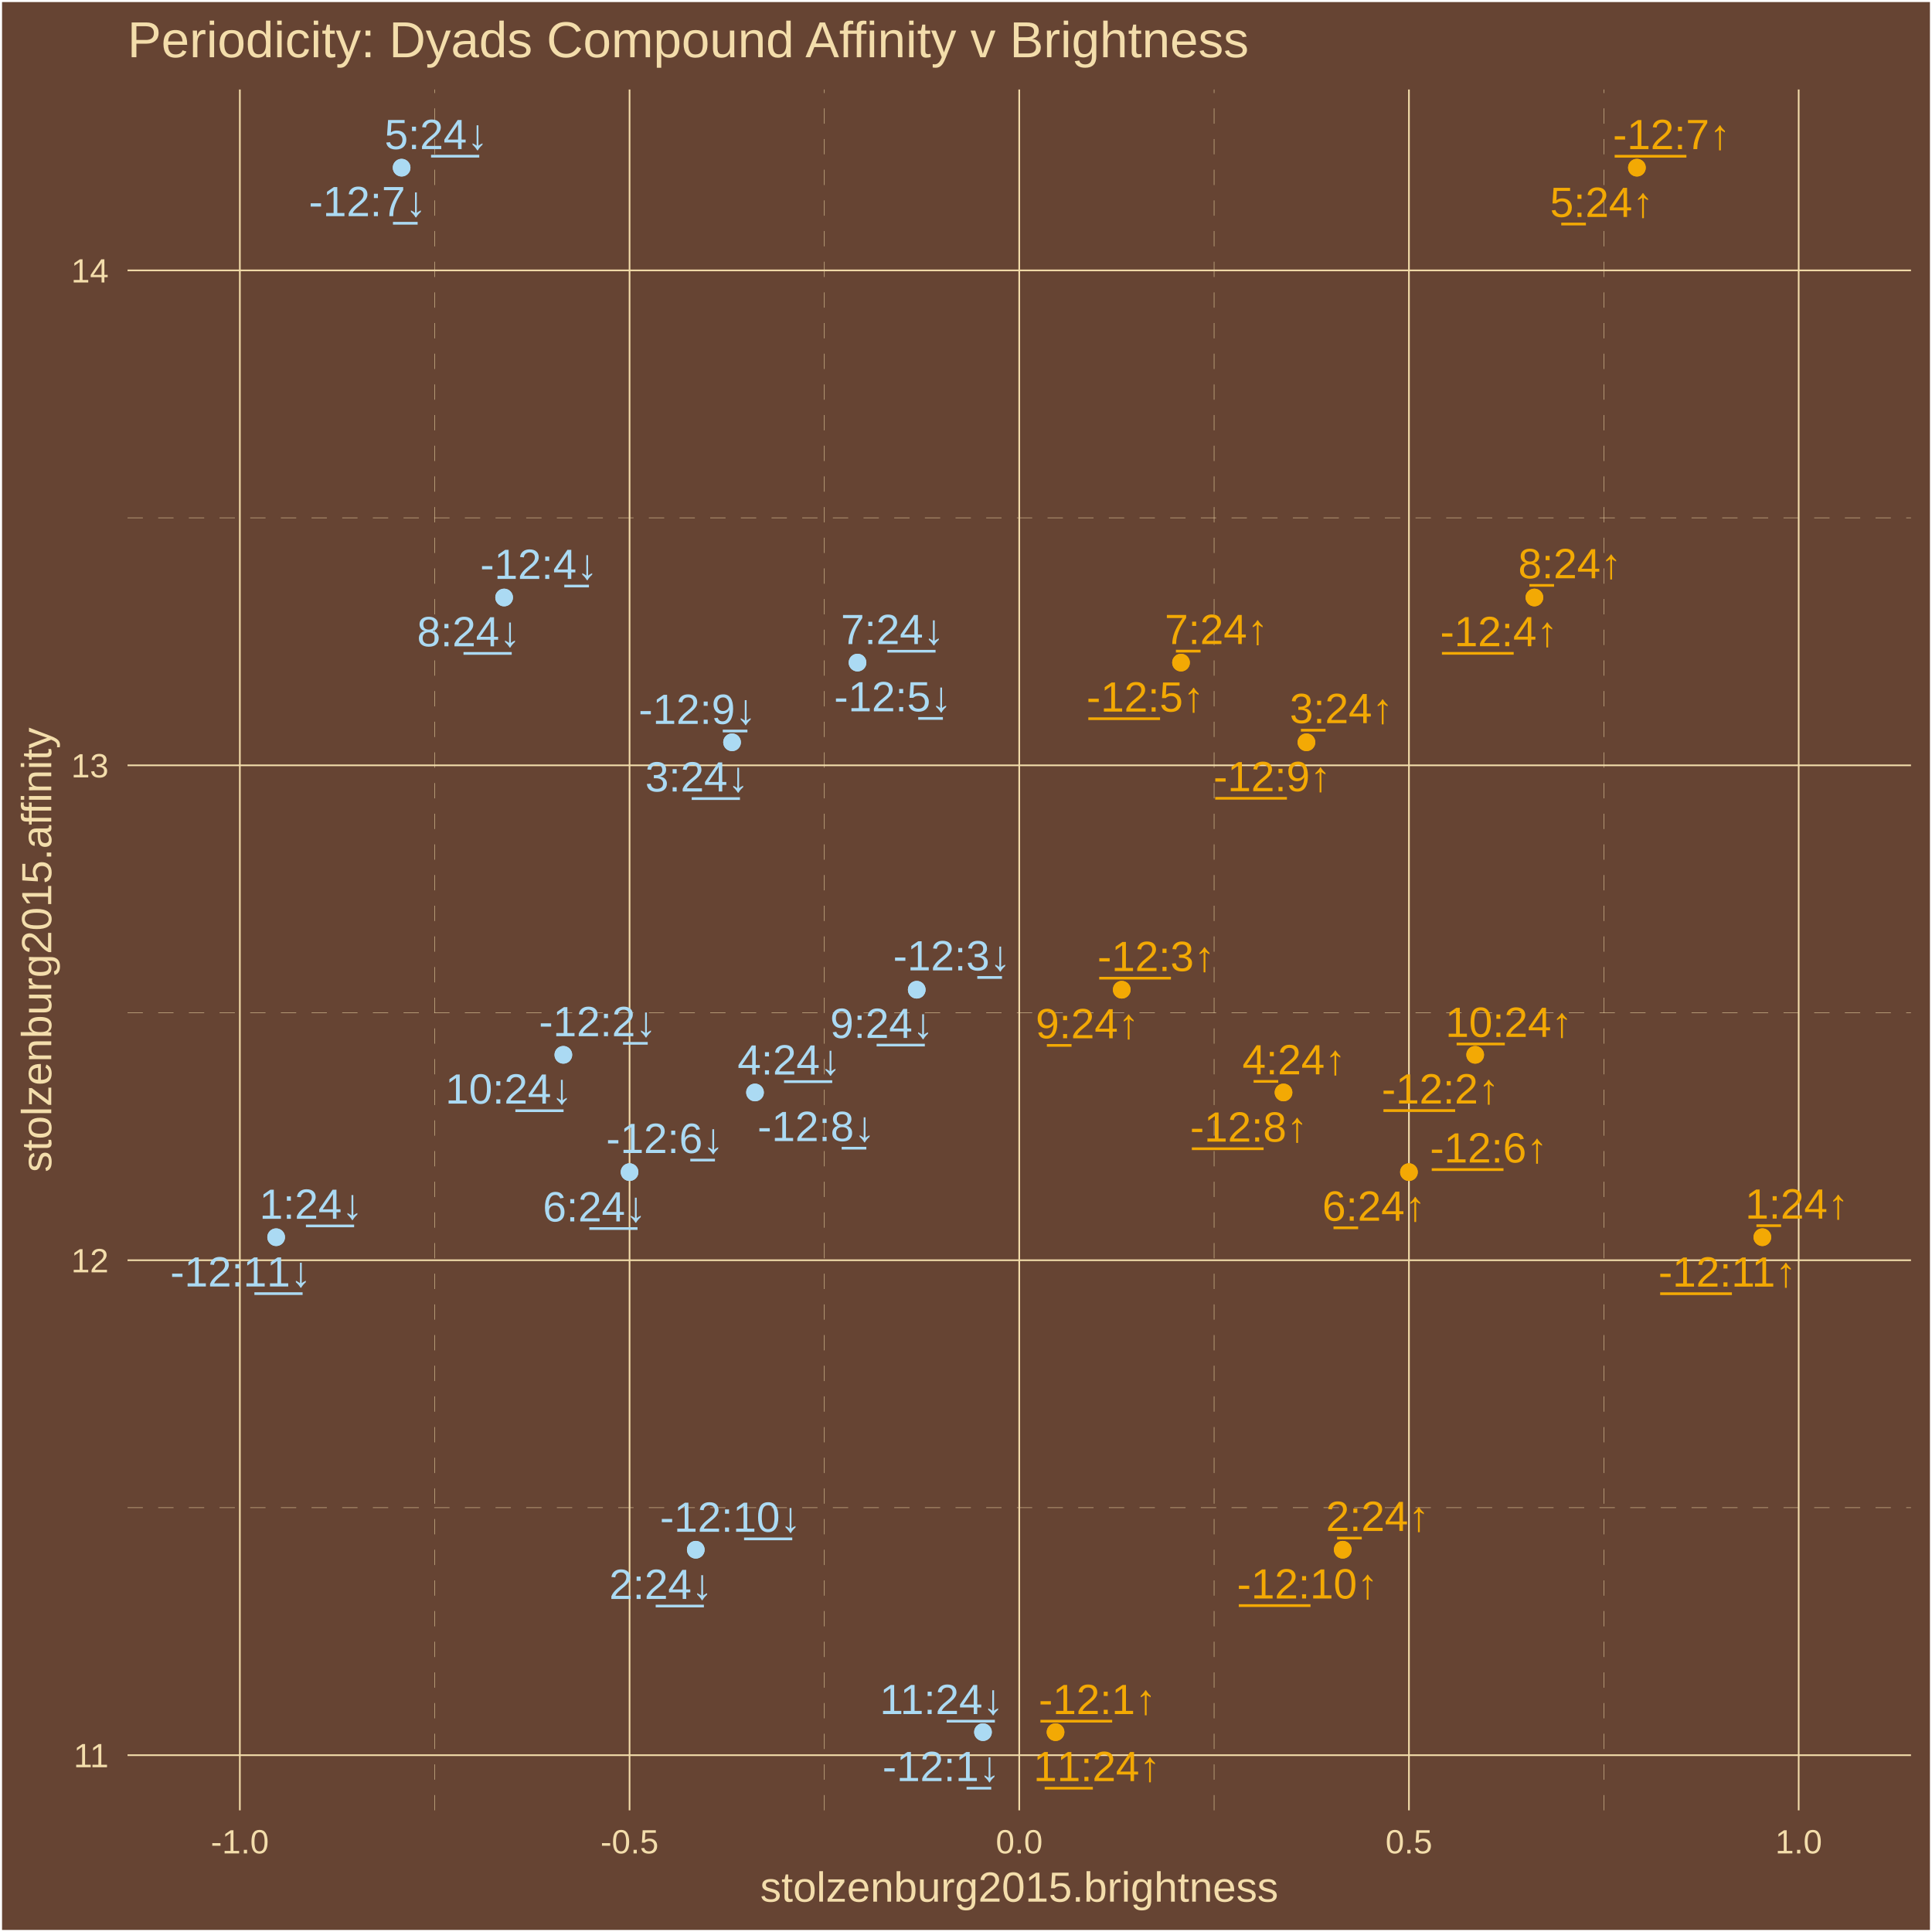
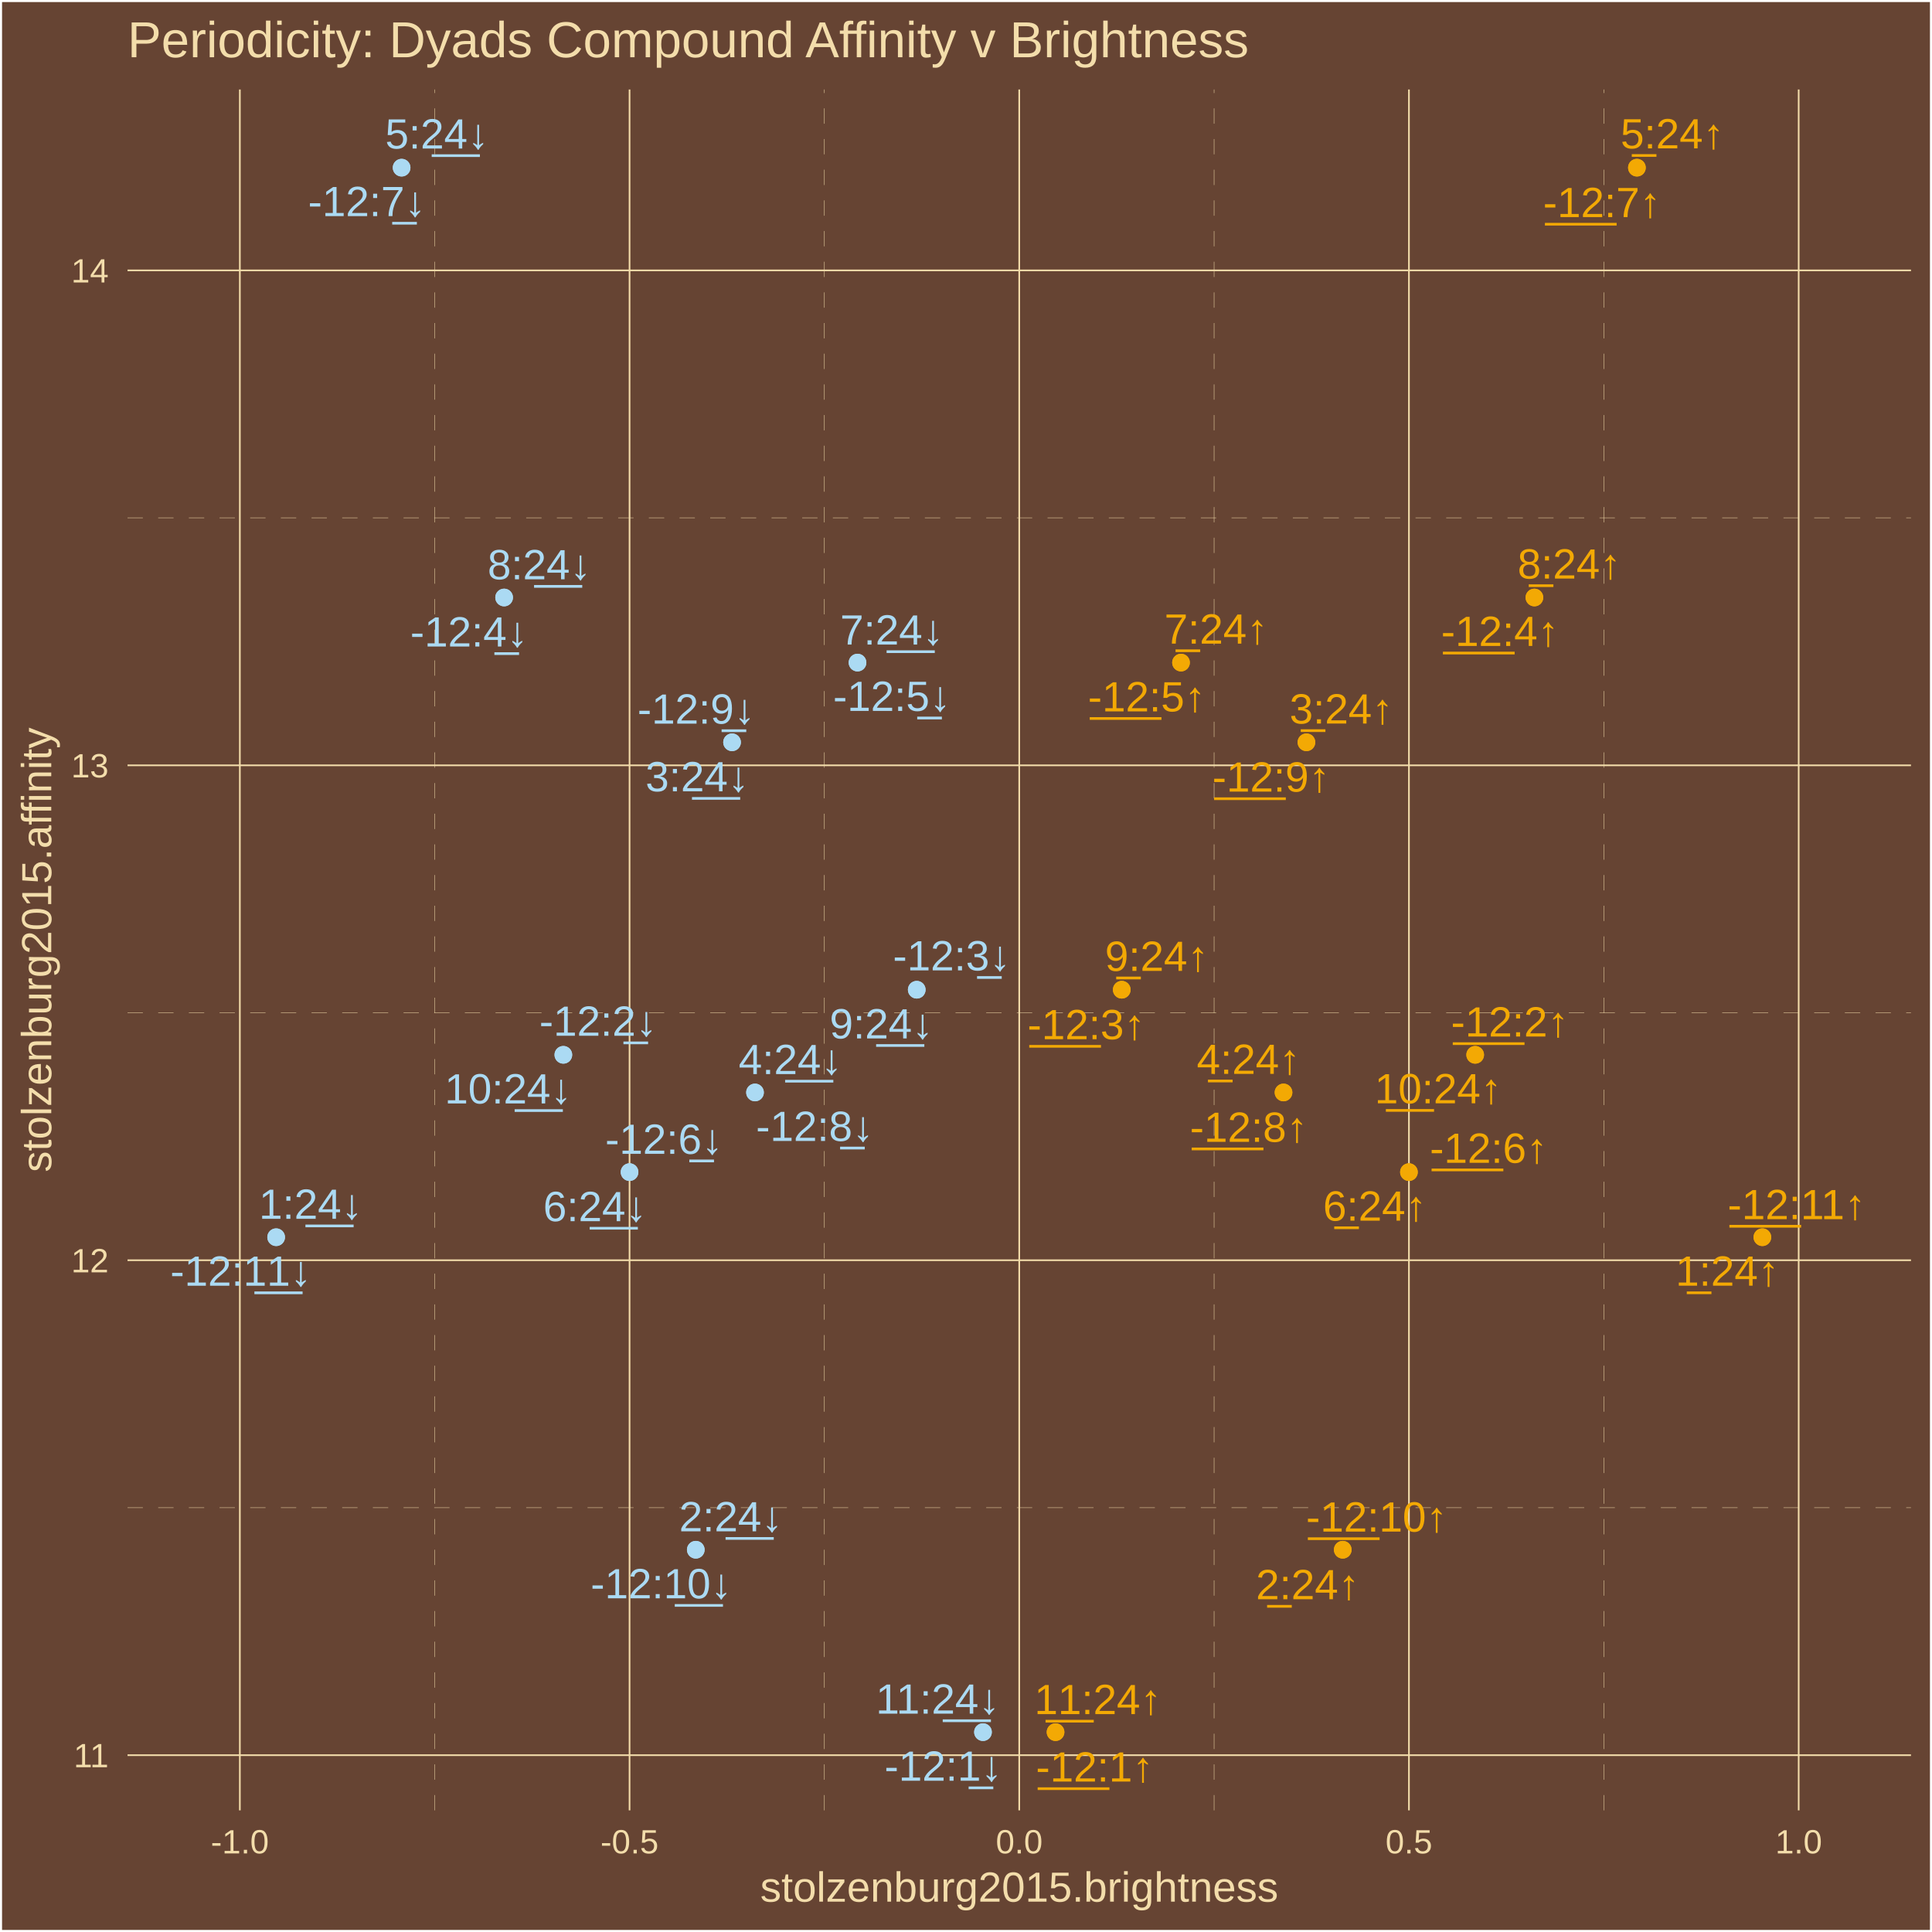
<svg xmlns="http://www.w3.org/2000/svg" class="svglite" width="504.00pt" height="504.00pt" viewBox="0 0 504.00 504.00">
  <defs>
    <style type="text/css">
    .svglite line, .svglite polyline, .svglite polygon, .svglite path, .svglite rect, .svglite circle {
      fill: none;
      stroke: #000000;
      stroke-linecap: round;
      stroke-linejoin: round;
      stroke-miterlimit: 10.00;
    }
    .svglite text {
      white-space: pre;
    }
  </style>
  </defs>
  <rect width="100%" height="100%" style="stroke: none; fill: #664433;" />
  <defs>
    <clipPath id="cpMC4wMHw1MDQuMDB8MC4wMHw1MDQuMDA=">
      <rect x="0.00" y="0.00" width="504.00" height="504.00" />
    </clipPath>
  </defs>
  <g clip-path="url(#cpMC4wMHw1MDQuMDB8MC4wMHw1MDQuMDA=)">
    <rect x="0.00" y="-0" width="504.00" height="504.00" style="stroke-width: 1.07; stroke: #FFFFFF; fill: #664433;" />
  </g>
  <defs>
    <clipPath id="cpMzMuMjd8NDk4LjUyfDIzLjM0fDQ3Mi4yNw==">
      <rect x="33.27" y="23.34" width="465.25" height="448.93" />
    </clipPath>
  </defs>
  <g clip-path="url(#cpMzMuMjd8NDk4LjUyfDIzLjM0fDQ3Mi4yNw==)">
    <rect x="33.27" y="23.34" width="465.25" height="448.93" style="stroke-width: 1.07; stroke: none; fill: #664433;" />
    <polyline points="33.27,393.31 498.52,393.31 " style="stroke-width: 0.11; stroke: #F3DDAB; stroke-dasharray: 4.00,4.00; stroke-linecap: butt;" />
    <polyline points="33.27,264.20 498.52,264.20 " style="stroke-width: 0.11; stroke: #F3DDAB; stroke-dasharray: 4.00,4.00; stroke-linecap: butt;" />
    <polyline points="33.27,135.09 498.52,135.09 " style="stroke-width: 0.11; stroke: #F3DDAB; stroke-dasharray: 4.00,4.00; stroke-linecap: butt;" />
    <polyline points="113.40,472.27 113.40,23.34 " style="stroke-width: 0.11; stroke: #F3DDAB; stroke-dasharray: 4.00,4.00; stroke-linecap: butt;" />
    <polyline points="215.06,472.27 215.06,23.34 " style="stroke-width: 0.11; stroke: #F3DDAB; stroke-dasharray: 4.00,4.00; stroke-linecap: butt;" />
    <polyline points="316.72,472.27 316.72,23.34 " style="stroke-width: 0.11; stroke: #F3DDAB; stroke-dasharray: 4.00,4.00; stroke-linecap: butt;" />
    <polyline points="418.38,472.27 418.38,23.34 " style="stroke-width: 0.11; stroke: #F3DDAB; stroke-dasharray: 4.00,4.00; stroke-linecap: butt;" />
    <polyline points="33.27,457.87 498.52,457.87 " style="stroke-width: 0.43; stroke: #F3DDAB; stroke-linecap: butt;" />
    <polyline points="33.27,328.76 498.52,328.76 " style="stroke-width: 0.43; stroke: #F3DDAB; stroke-linecap: butt;" />
    <polyline points="33.27,199.65 498.52,199.65 " style="stroke-width: 0.43; stroke: #F3DDAB; stroke-linecap: butt;" />
    <polyline points="33.27,70.53 498.52,70.53 " style="stroke-width: 0.43; stroke: #F3DDAB; stroke-linecap: butt;" />
    <polyline points="62.57,472.27 62.57,23.34 " style="stroke-width: 0.43; stroke: #F3DDAB; stroke-linecap: butt;" />
    <polyline points="164.23,472.27 164.23,23.34 " style="stroke-width: 0.43; stroke: #F3DDAB; stroke-linecap: butt;" />
    <polyline points="265.89,472.27 265.89,23.34 " style="stroke-width: 0.43; stroke: #F3DDAB; stroke-linecap: butt;" />
    <polyline points="367.55,472.27 367.55,23.34 " style="stroke-width: 0.43; stroke: #F3DDAB; stroke-linecap: butt;" />
    <polyline points="469.22,472.27 469.22,23.34 " style="stroke-width: 0.43; stroke: #F3DDAB; stroke-linecap: butt;" />
    <circle cx="275.36" cy="451.86" r="1.95" style="stroke-width: 0.71; stroke: #F3A904; fill: #F3A904;" />
    <circle cx="384.83" cy="275.17" r="1.95" style="stroke-width: 0.71; stroke: #F3A904; fill: #F3A904;" />
    <circle cx="292.63" cy="258.19" r="1.95" style="stroke-width: 0.71; stroke: #F3A904; fill: #F3A904;" />
    <circle cx="400.28" cy="155.87" r="1.95" style="stroke-width: 0.71; stroke: #F3A904; fill: #F3A904;" />
    <circle cx="308.09" cy="172.85" r="1.95" style="stroke-width: 0.71; stroke: #F3A904; fill: #F3A904;" />
    <circle cx="367.55" cy="305.77" r="1.95" style="stroke-width: 0.71; stroke: #F3A904; fill: #F3A904;" />
    <circle cx="427.02" cy="43.74" r="1.95" style="stroke-width: 0.71; stroke: #F3A904; fill: #F3A904;" />
    <circle cx="334.83" cy="284.99" r="1.95" style="stroke-width: 0.71; stroke: #F3A904; fill: #F3A904;" />
    <circle cx="340.81" cy="193.64" r="1.95" style="stroke-width: 0.71; stroke: #F3A904; fill: #F3A904;" />
    <circle cx="350.28" cy="404.28" r="1.95" style="stroke-width: 0.71; stroke: #F3A904; fill: #F3A904;" />
    <circle cx="459.75" cy="322.75" r="1.95" style="stroke-width: 0.71; stroke: #F3A904; fill: #F3A904;" />
    <circle cx="459.75" cy="322.75" r="1.95" style="stroke-width: 0.71; stroke: #F3A904; fill: #F3A904;" />
    <circle cx="350.28" cy="404.28" r="1.95" style="stroke-width: 0.71; stroke: #F3A904; fill: #F3A904;" />
    <circle cx="340.81" cy="193.64" r="1.95" style="stroke-width: 0.71; stroke: #F3A904; fill: #F3A904;" />
    <circle cx="334.83" cy="284.99" r="1.95" style="stroke-width: 0.71; stroke: #F3A904; fill: #F3A904;" />
    <circle cx="427.02" cy="43.74" r="1.95" style="stroke-width: 0.71; stroke: #F3A904; fill: #F3A904;" />
    <circle cx="367.55" cy="305.77" r="1.95" style="stroke-width: 0.71; stroke: #F3A904; fill: #F3A904;" />
    <circle cx="308.09" cy="172.85" r="1.95" style="stroke-width: 0.71; stroke: #F3A904; fill: #F3A904;" />
    <circle cx="400.28" cy="155.87" r="1.95" style="stroke-width: 0.71; stroke: #F3A904; fill: #F3A904;" />
    <circle cx="292.63" cy="258.19" r="1.95" style="stroke-width: 0.71; stroke: #F3A904; fill: #F3A904;" />
    <circle cx="384.83" cy="275.17" r="1.95" style="stroke-width: 0.71; stroke: #F3A904; fill: #F3A904;" />
    <circle cx="275.36" cy="451.86" r="1.95" style="stroke-width: 0.71; stroke: #F3A904; fill: #F3A904;" />
    <circle cx="256.43" cy="451.86" r="1.95" style="stroke-width: 0.71; stroke: #ABDAF3; fill: #ABDAF3;" />
    <circle cx="146.96" cy="275.17" r="1.95" style="stroke-width: 0.71; stroke: #ABDAF3; fill: #ABDAF3;" />
    <circle cx="239.15" cy="258.19" r="1.95" style="stroke-width: 0.71; stroke: #ABDAF3; fill: #ABDAF3;" />
    <circle cx="131.51" cy="155.87" r="1.95" style="stroke-width: 0.71; stroke: #ABDAF3; fill: #ABDAF3;" />
    <circle cx="223.70" cy="172.85" r="1.95" style="stroke-width: 0.71; stroke: #ABDAF3; fill: #ABDAF3;" />
    <circle cx="164.23" cy="305.77" r="1.95" style="stroke-width: 0.71; stroke: #ABDAF3; fill: #ABDAF3;" />
    <circle cx="104.77" cy="43.74" r="1.95" style="stroke-width: 0.71; stroke: #ABDAF3; fill: #ABDAF3;" />
    <circle cx="196.96" cy="284.99" r="1.95" style="stroke-width: 0.71; stroke: #ABDAF3; fill: #ABDAF3;" />
    <circle cx="190.97" cy="193.64" r="1.95" style="stroke-width: 0.71; stroke: #ABDAF3; fill: #ABDAF3;" />
    <circle cx="181.51" cy="404.28" r="1.95" style="stroke-width: 0.71; stroke: #ABDAF3; fill: #ABDAF3;" />
    <circle cx="72.04" cy="322.75" r="1.95" style="stroke-width: 0.71; stroke: #ABDAF3; fill: #ABDAF3;" />
    <circle cx="72.04" cy="322.75" r="1.95" style="stroke-width: 0.71; stroke: #ABDAF3; fill: #ABDAF3;" />
    <circle cx="181.51" cy="404.28" r="1.95" style="stroke-width: 0.71; stroke: #ABDAF3; fill: #ABDAF3;" />
    <circle cx="190.97" cy="193.64" r="1.95" style="stroke-width: 0.71; stroke: #ABDAF3; fill: #ABDAF3;" />
    <circle cx="196.96" cy="284.99" r="1.95" style="stroke-width: 0.71; stroke: #ABDAF3; fill: #ABDAF3;" />
    <circle cx="104.77" cy="43.74" r="1.95" style="stroke-width: 0.71; stroke: #ABDAF3; fill: #ABDAF3;" />
    <circle cx="164.23" cy="305.77" r="1.95" style="stroke-width: 0.71; stroke: #ABDAF3; fill: #ABDAF3;" />
    <circle cx="223.70" cy="172.85" r="1.95" style="stroke-width: 0.71; stroke: #ABDAF3; fill: #ABDAF3;" />
    <circle cx="131.51" cy="155.87" r="1.95" style="stroke-width: 0.71; stroke: #ABDAF3; fill: #ABDAF3;" />
    <circle cx="239.15" cy="258.19" r="1.95" style="stroke-width: 0.71; stroke: #ABDAF3; fill: #ABDAF3;" />
    <circle cx="146.96" cy="275.17" r="1.95" style="stroke-width: 0.71; stroke: #ABDAF3; fill: #ABDAF3;" />
    <circle cx="256.43" cy="451.86" r="1.95" style="stroke-width: 0.71; stroke: #ABDAF3; fill: #ABDAF3;" />
-     <text x="286.30" y="447.15" text-anchor="middle" style="font-size: 11.04px;fill: #F3A904; font-family: &quot;Arial&quot;;" textLength="32.13px" lengthAdjust="spacingAndGlyphs">-̲1̲2̲:1↑</text>
-     <text x="375.78" y="287.87" text-anchor="middle" style="font-size: 11.04px;fill: #F3A904; font-family: &quot;Arial&quot;;" textLength="32.13px" lengthAdjust="spacingAndGlyphs">-̲1̲2̲:2↑</text>
-     <text x="301.63" y="253.32" text-anchor="middle" style="font-size: 11.04px;fill: #F3A904; font-family: &quot;Arial&quot;;" textLength="32.13px" lengthAdjust="spacingAndGlyphs">-̲1̲2̲:3↑</text>
-     <text x="391.04" y="168.58" text-anchor="middle" style="font-size: 11.04px;fill: #F3A904; font-family: &quot;Arial&quot;;" textLength="32.13px" lengthAdjust="spacingAndGlyphs">-̲1̲2̲:4↑</text>
-     <text x="298.79" y="185.63" text-anchor="middle" style="font-size: 11.04px;fill: #F3A904; font-family: &quot;Arial&quot;;" textLength="32.13px" lengthAdjust="spacingAndGlyphs">-̲1̲2̲:5↑</text>
-     <text x="388.38" y="303.26" text-anchor="middle" style="font-size: 11.04px;fill: #F3A904; font-family: &quot;Arial&quot;;" textLength="32.13px" lengthAdjust="spacingAndGlyphs">-̲1̲2̲:6↑</text>
-     <text x="436.10" y="38.91" text-anchor="middle" style="font-size: 11.04px;fill: #F3A904; font-family: &quot;Arial&quot;;" textLength="32.13px" lengthAdjust="spacingAndGlyphs">-̲1̲2̲:7↑</text>
-     <text x="325.80" y="297.82" text-anchor="middle" style="font-size: 11.04px;fill: #F3A904; font-family: &quot;Arial&quot;;" textLength="32.13px" lengthAdjust="spacingAndGlyphs">-̲1̲2̲:8↑</text>
-     <text x="331.89" y="206.40" text-anchor="middle" style="font-size: 11.04px;fill: #F3A904; font-family: &quot;Arial&quot;;" textLength="32.13px" lengthAdjust="spacingAndGlyphs">-̲1̲2̲:9↑</text>
-     <text x="341.11" y="417.00" text-anchor="middle" style="font-size: 11.04px;fill: #F3A904; font-family: &quot;Arial&quot;;" textLength="38.27px" lengthAdjust="spacingAndGlyphs">-̲1̲2̲:10↑</text>
-     <text x="450.63" y="335.63" text-anchor="middle" style="font-size: 11.04px;fill: #F3A904; font-family: &quot;Arial&quot;;" textLength="38.27px" lengthAdjust="spacingAndGlyphs">-̲1̲2̲:11↑</text>
-     <text x="468.78" y="317.89" text-anchor="middle" style="font-size: 11.04px;fill: #F3A904; font-family: &quot;Arial&quot;;" textLength="28.46px" lengthAdjust="spacingAndGlyphs">1̲:24↑</text>
-     <text x="359.39" y="399.38" text-anchor="middle" style="font-size: 11.04px;fill: #F3A904; font-family: &quot;Arial&quot;;" textLength="28.46px" lengthAdjust="spacingAndGlyphs">2̲:24↑</text>
-     <text x="349.95" y="188.64" text-anchor="middle" style="font-size: 11.04px;fill: #F3A904; font-family: &quot;Arial&quot;;" textLength="28.46px" lengthAdjust="spacingAndGlyphs">3̲:24↑</text>
-     <text x="337.60" y="280.26" text-anchor="middle" style="font-size: 11.04px;fill: #F3A904; font-family: &quot;Arial&quot;;" textLength="28.46px" lengthAdjust="spacingAndGlyphs">4̲:24↑</text>
-     <text x="417.86" y="56.59" text-anchor="middle" style="font-size: 11.04px;fill: #F3A904; font-family: &quot;Arial&quot;;" textLength="28.46px" lengthAdjust="spacingAndGlyphs">5̲:24↑</text>
-     <text x="358.45" y="318.45" text-anchor="middle" style="font-size: 11.04px;fill: #F3A904; font-family: &quot;Arial&quot;;" textLength="28.46px" lengthAdjust="spacingAndGlyphs">6̲:24↑</text>
-     <text x="317.34" y="168.01" text-anchor="middle" style="font-size: 11.04px;fill: #F3A904; font-family: &quot;Arial&quot;;" textLength="28.46px" lengthAdjust="spacingAndGlyphs">7̲:24↑</text>
-     <text x="409.55" y="150.85" text-anchor="middle" style="font-size: 11.04px;fill: #F3A904; font-family: &quot;Arial&quot;;" textLength="28.46px" lengthAdjust="spacingAndGlyphs">8̲:24↑</text>
-     <text x="283.68" y="270.86" text-anchor="middle" style="font-size: 11.04px;fill: #F3A904; font-family: &quot;Arial&quot;;" textLength="28.46px" lengthAdjust="spacingAndGlyphs">9̲:24↑</text>
-     <text x="393.64" y="270.49" text-anchor="middle" style="font-size: 11.04px;fill: #F3A904; font-family: &quot;Arial&quot;;" textLength="34.60px" lengthAdjust="spacingAndGlyphs">1̲0̲:24↑</text>
-     <text x="286.17" y="464.63" text-anchor="middle" style="font-size: 11.04px;fill: #F3A904; font-family: &quot;Arial&quot;;" textLength="34.60px" lengthAdjust="spacingAndGlyphs">1̲1̲:24↑</text>
-     <text x="245.54" y="464.64" text-anchor="middle" style="font-size: 11.04px;fill: #ABDAF3; font-family: &quot;Arial&quot;;" textLength="32.13px" lengthAdjust="spacingAndGlyphs">-12:1̲↓</text>
-     <text x="155.93" y="270.32" text-anchor="middle" style="font-size: 11.04px;fill: #ABDAF3; font-family: &quot;Arial&quot;;" textLength="32.13px" lengthAdjust="spacingAndGlyphs">-12:2̲↓</text>
-     <text x="248.34" y="253.14" text-anchor="middle" style="font-size: 11.04px;fill: #ABDAF3; font-family: &quot;Arial&quot;;" textLength="32.13px" lengthAdjust="spacingAndGlyphs">-12:3̲↓</text>
-     <text x="140.60" y="151.03" text-anchor="middle" style="font-size: 11.04px;fill: #ABDAF3; font-family: &quot;Arial&quot;;" textLength="32.13px" lengthAdjust="spacingAndGlyphs">-12:4̲↓</text>
-     <text x="232.93" y="185.56" text-anchor="middle" style="font-size: 11.04px;fill: #ABDAF3; font-family: &quot;Arial&quot;;" textLength="32.13px" lengthAdjust="spacingAndGlyphs">-12:5̲↓</text>
-     <text x="173.47" y="300.78" text-anchor="middle" style="font-size: 11.04px;fill: #ABDAF3; font-family: &quot;Arial&quot;;" textLength="32.13px" lengthAdjust="spacingAndGlyphs">-12:6̲↓</text>
-     <text x="95.91" y="56.39" text-anchor="middle" style="font-size: 11.04px;fill: #ABDAF3; font-family: &quot;Arial&quot;;" textLength="32.13px" lengthAdjust="spacingAndGlyphs">-12:7̲↓</text>
-     <text x="212.96" y="297.67" text-anchor="middle" style="font-size: 11.04px;fill: #ABDAF3; font-family: &quot;Arial&quot;;" textLength="32.13px" lengthAdjust="spacingAndGlyphs">-12:8̲↓</text>
-     <text x="181.94" y="188.85" text-anchor="middle" style="font-size: 11.04px;fill: #ABDAF3; font-family: &quot;Arial&quot;;" textLength="32.13px" lengthAdjust="spacingAndGlyphs">-12:9̲↓</text>
-     <text x="190.57" y="399.59" text-anchor="middle" style="font-size: 11.04px;fill: #ABDAF3; font-family: &quot;Arial&quot;;" textLength="38.27px" lengthAdjust="spacingAndGlyphs">-12:1̲0̲↓</text>
-     <text x="62.83" y="335.61" text-anchor="middle" style="font-size: 11.04px;fill: #ABDAF3; font-family: &quot;Arial&quot;;" textLength="38.27px" lengthAdjust="spacingAndGlyphs">-12:1̲1̲↓</text>
-     <text x="81.18" y="317.95" text-anchor="middle" style="font-size: 11.04px;fill: #ABDAF3; font-family: &quot;Arial&quot;;" textLength="28.46px" lengthAdjust="spacingAndGlyphs">1:2̲4̲↓</text>
-     <text x="172.42" y="417.12" text-anchor="middle" style="font-size: 11.04px;fill: #ABDAF3; font-family: &quot;Arial&quot;;" textLength="28.46px" lengthAdjust="spacingAndGlyphs">2:2̲4̲↓</text>
-     <text x="181.82" y="206.48" text-anchor="middle" style="font-size: 11.04px;fill: #ABDAF3; font-family: &quot;Arial&quot;;" textLength="28.46px" lengthAdjust="spacingAndGlyphs">3:2̲4̲↓</text>
-     <text x="205.90" y="280.31" text-anchor="middle" style="font-size: 11.04px;fill: #ABDAF3; font-family: &quot;Arial&quot;;" textLength="28.46px" lengthAdjust="spacingAndGlyphs">4:2̲4̲↓</text>
-     <text x="113.82" y="38.89" text-anchor="middle" style="font-size: 11.04px;fill: #ABDAF3; font-family: &quot;Arial&quot;;" textLength="28.46px" lengthAdjust="spacingAndGlyphs">5:2̲4̲↓</text>
-     <text x="155.11" y="318.64" text-anchor="middle" style="font-size: 11.04px;fill: #ABDAF3; font-family: &quot;Arial&quot;;" textLength="28.46px" lengthAdjust="spacingAndGlyphs">6:2̲4̲↓</text>
-     <text x="232.86" y="168.03" text-anchor="middle" style="font-size: 11.04px;fill: #ABDAF3; font-family: &quot;Arial&quot;;" textLength="28.46px" lengthAdjust="spacingAndGlyphs">7:2̲4̲↓</text>
-     <text x="122.29" y="168.60" text-anchor="middle" style="font-size: 11.04px;fill: #ABDAF3; font-family: &quot;Arial&quot;;" textLength="28.46px" lengthAdjust="spacingAndGlyphs">8:2̲4̲↓</text>
-     <text x="230.06" y="270.78" text-anchor="middle" style="font-size: 11.04px;fill: #ABDAF3; font-family: &quot;Arial&quot;;" textLength="28.46px" lengthAdjust="spacingAndGlyphs">9:2̲4̲↓</text>
-     <text x="132.75" y="287.90" text-anchor="middle" style="font-size: 11.04px;fill: #ABDAF3; font-family: &quot;Arial&quot;;" textLength="34.60px" lengthAdjust="spacingAndGlyphs">10:2̲4̲↓</text>
-     <text x="245.68" y="447.15" text-anchor="middle" style="font-size: 11.04px;fill: #ABDAF3; font-family: &quot;Arial&quot;;" textLength="34.60px" lengthAdjust="spacingAndGlyphs">11:2̲4̲↓</text>
+     <text x="285.58" y="464.76" text-anchor="middle" style="font-size: 11.04px;fill: #F3A904; font-family: &quot;Arial&quot;;" textLength="32.13px" lengthAdjust="spacingAndGlyphs">-̲1̲2̲:1↑</text>
+     <text x="393.87" y="270.40" text-anchor="middle" style="font-size: 11.04px;fill: #F3A904; font-family: &quot;Arial&quot;;" textLength="32.13px" lengthAdjust="spacingAndGlyphs">-̲1̲2̲:2↑</text>
+     <text x="283.38" y="271.10" text-anchor="middle" style="font-size: 11.04px;fill: #F3A904; font-family: &quot;Arial&quot;;" textLength="32.13px" lengthAdjust="spacingAndGlyphs">-̲1̲2̲:3↑</text>
+     <text x="391.29" y="168.51" text-anchor="middle" style="font-size: 11.04px;fill: #F3A904; font-family: &quot;Arial&quot;;" textLength="32.13px" lengthAdjust="spacingAndGlyphs">-̲1̲2̲:4↑</text>
+     <text x="299.16" y="185.58" text-anchor="middle" style="font-size: 11.04px;fill: #F3A904; font-family: &quot;Arial&quot;;" textLength="32.13px" lengthAdjust="spacingAndGlyphs">-̲1̲2̲:5↑</text>
+     <text x="388.34" y="303.34" text-anchor="middle" style="font-size: 11.04px;fill: #F3A904; font-family: &quot;Arial&quot;;" textLength="32.13px" lengthAdjust="spacingAndGlyphs">-̲1̲2̲:6↑</text>
+     <text x="417.90" y="56.64" text-anchor="middle" style="font-size: 11.04px;fill: #F3A904; font-family: &quot;Arial&quot;;" textLength="32.13px" lengthAdjust="spacingAndGlyphs">-̲1̲2̲:7↑</text>
+     <text x="325.76" y="297.87" text-anchor="middle" style="font-size: 11.04px;fill: #F3A904; font-family: &quot;Arial&quot;;" textLength="32.13px" lengthAdjust="spacingAndGlyphs">-̲1̲2̲:8↑</text>
+     <text x="331.60" y="206.51" text-anchor="middle" style="font-size: 11.04px;fill: #F3A904; font-family: &quot;Arial&quot;;" textLength="32.13px" lengthAdjust="spacingAndGlyphs">-̲1̲2̲:9↑</text>
+     <text x="359.13" y="399.55" text-anchor="middle" style="font-size: 11.04px;fill: #F3A904; font-family: &quot;Arial&quot;;" textLength="38.27px" lengthAdjust="spacingAndGlyphs">-̲1̲2̲:10↑</text>
+     <text x="468.69" y="318.04" text-anchor="middle" style="font-size: 11.04px;fill: #F3A904; font-family: &quot;Arial&quot;;" textLength="38.27px" lengthAdjust="spacingAndGlyphs">-̲1̲2̲:11↑</text>
+     <text x="450.61" y="335.40" text-anchor="middle" style="font-size: 11.04px;fill: #F3A904; font-family: &quot;Arial&quot;;" textLength="28.46px" lengthAdjust="spacingAndGlyphs">1̲:24↑</text>
+     <text x="341.13" y="417.19" text-anchor="middle" style="font-size: 11.04px;fill: #F3A904; font-family: &quot;Arial&quot;;" textLength="28.46px" lengthAdjust="spacingAndGlyphs">2̲:24↑</text>
+     <text x="349.90" y="188.75" text-anchor="middle" style="font-size: 11.04px;fill: #F3A904; font-family: &quot;Arial&quot;;" textLength="28.46px" lengthAdjust="spacingAndGlyphs">3̲:24↑</text>
+     <text x="325.70" y="280.15" text-anchor="middle" style="font-size: 11.04px;fill: #F3A904; font-family: &quot;Arial&quot;;" textLength="28.46px" lengthAdjust="spacingAndGlyphs">4̲:24↑</text>
+     <text x="436.26" y="38.71" text-anchor="middle" style="font-size: 11.04px;fill: #F3A904; font-family: &quot;Arial&quot;;" textLength="28.46px" lengthAdjust="spacingAndGlyphs">5̲:24↑</text>
+     <text x="358.64" y="318.44" text-anchor="middle" style="font-size: 11.04px;fill: #F3A904; font-family: &quot;Arial&quot;;" textLength="28.46px" lengthAdjust="spacingAndGlyphs">6̲:24↑</text>
+     <text x="317.24" y="167.91" text-anchor="middle" style="font-size: 11.04px;fill: #F3A904; font-family: &quot;Arial&quot;;" textLength="28.46px" lengthAdjust="spacingAndGlyphs">7̲:24↑</text>
+     <text x="409.38" y="150.93" text-anchor="middle" style="font-size: 11.04px;fill: #F3A904; font-family: &quot;Arial&quot;;" textLength="28.46px" lengthAdjust="spacingAndGlyphs">8̲:24↑</text>
+     <text x="301.76" y="253.27" text-anchor="middle" style="font-size: 11.04px;fill: #F3A904; font-family: &quot;Arial&quot;;" textLength="28.46px" lengthAdjust="spacingAndGlyphs">9̲:24↑</text>
+     <text x="375.18" y="287.82" text-anchor="middle" style="font-size: 11.04px;fill: #F3A904; font-family: &quot;Arial&quot;;" textLength="34.60px" lengthAdjust="spacingAndGlyphs">1̲0̲:24↑</text>
+     <text x="286.40" y="447.16" text-anchor="middle" style="font-size: 11.04px;fill: #F3A904; font-family: &quot;Arial&quot;;" textLength="34.60px" lengthAdjust="spacingAndGlyphs">1̲1̲:24↑</text>
+     <text x="246.08" y="464.54" text-anchor="middle" style="font-size: 11.04px;fill: #ABDAF3; font-family: &quot;Arial&quot;;" textLength="32.13px" lengthAdjust="spacingAndGlyphs">-12:1̲↓</text>
+     <text x="156.03" y="270.20" text-anchor="middle" style="font-size: 11.04px;fill: #ABDAF3; font-family: &quot;Arial&quot;;" textLength="32.13px" lengthAdjust="spacingAndGlyphs">-12:2̲↓</text>
+     <text x="248.28" y="253.15" text-anchor="middle" style="font-size: 11.04px;fill: #ABDAF3; font-family: &quot;Arial&quot;;" textLength="32.13px" lengthAdjust="spacingAndGlyphs">-12:3̲↓</text>
+     <text x="122.37" y="168.66" text-anchor="middle" style="font-size: 11.04px;fill: #ABDAF3; font-family: &quot;Arial&quot;;" textLength="32.13px" lengthAdjust="spacingAndGlyphs">-12:4̲↓</text>
+     <text x="232.67" y="185.45" text-anchor="middle" style="font-size: 11.04px;fill: #ABDAF3; font-family: &quot;Arial&quot;;" textLength="32.13px" lengthAdjust="spacingAndGlyphs">-12:5̲↓</text>
+     <text x="173.22" y="301.00" text-anchor="middle" style="font-size: 11.04px;fill: #ABDAF3; font-family: &quot;Arial&quot;;" textLength="32.13px" lengthAdjust="spacingAndGlyphs">-12:6̲↓</text>
+     <text x="95.71" y="56.38" text-anchor="middle" style="font-size: 11.04px;fill: #ABDAF3; font-family: &quot;Arial&quot;;" textLength="32.13px" lengthAdjust="spacingAndGlyphs">-12:7̲↓</text>
+     <text x="212.55" y="297.64" text-anchor="middle" style="font-size: 11.04px;fill: #ABDAF3; font-family: &quot;Arial&quot;;" textLength="32.13px" lengthAdjust="spacingAndGlyphs">-12:8̲↓</text>
+     <text x="181.64" y="188.77" text-anchor="middle" style="font-size: 11.04px;fill: #ABDAF3; font-family: &quot;Arial&quot;;" textLength="32.13px" lengthAdjust="spacingAndGlyphs">-12:9̲↓</text>
+     <text x="172.49" y="416.95" text-anchor="middle" style="font-size: 11.04px;fill: #ABDAF3; font-family: &quot;Arial&quot;;" textLength="38.27px" lengthAdjust="spacingAndGlyphs">-12:1̲0̲↓</text>
+     <text x="62.83" y="335.41" text-anchor="middle" style="font-size: 11.04px;fill: #ABDAF3; font-family: &quot;Arial&quot;;" textLength="38.27px" lengthAdjust="spacingAndGlyphs">-12:1̲1̲↓</text>
+     <text x="81.05" y="317.95" text-anchor="middle" style="font-size: 11.04px;fill: #ABDAF3; font-family: &quot;Arial&quot;;" textLength="28.46px" lengthAdjust="spacingAndGlyphs">1:2̲4̲↓</text>
+     <text x="190.65" y="399.48" text-anchor="middle" style="font-size: 11.04px;fill: #ABDAF3; font-family: &quot;Arial&quot;;" textLength="28.46px" lengthAdjust="spacingAndGlyphs">2:2̲4̲↓</text>
+     <text x="181.89" y="206.43" text-anchor="middle" style="font-size: 11.04px;fill: #ABDAF3; font-family: &quot;Arial&quot;;" textLength="28.46px" lengthAdjust="spacingAndGlyphs">3:2̲4̲↓</text>
+     <text x="206.19" y="280.20" text-anchor="middle" style="font-size: 11.04px;fill: #ABDAF3; font-family: &quot;Arial&quot;;" textLength="28.46px" lengthAdjust="spacingAndGlyphs">4:2̲4̲↓</text>
+     <text x="113.99" y="38.75" text-anchor="middle" style="font-size: 11.04px;fill: #ABDAF3; font-family: &quot;Arial&quot;;" textLength="28.46px" lengthAdjust="spacingAndGlyphs">5:2̲4̲↓</text>
+     <text x="155.20" y="318.56" text-anchor="middle" style="font-size: 11.04px;fill: #ABDAF3; font-family: &quot;Arial&quot;;" textLength="28.46px" lengthAdjust="spacingAndGlyphs">6:2̲4̲↓</text>
+     <text x="232.66" y="168.15" text-anchor="middle" style="font-size: 11.04px;fill: #ABDAF3; font-family: &quot;Arial&quot;;" textLength="28.46px" lengthAdjust="spacingAndGlyphs">7:2̲4̲↓</text>
+     <text x="140.69" y="151.12" text-anchor="middle" style="font-size: 11.04px;fill: #ABDAF3; font-family: &quot;Arial&quot;;" textLength="28.46px" lengthAdjust="spacingAndGlyphs">8:2̲4̲↓</text>
+     <text x="229.93" y="270.89" text-anchor="middle" style="font-size: 11.04px;fill: #ABDAF3; font-family: &quot;Arial&quot;;" textLength="28.46px" lengthAdjust="spacingAndGlyphs">9:2̲4̲↓</text>
+     <text x="132.56" y="287.86" text-anchor="middle" style="font-size: 11.04px;fill: #ABDAF3; font-family: &quot;Arial&quot;;" textLength="34.60px" lengthAdjust="spacingAndGlyphs">10:2̲4̲↓</text>
+     <text x="244.64" y="447.04" text-anchor="middle" style="font-size: 11.04px;fill: #ABDAF3; font-family: &quot;Arial&quot;;" textLength="34.60px" lengthAdjust="spacingAndGlyphs">11:2̲4̲↓</text>
  </g>
  <g clip-path="url(#cpMC4wMHw1MDQuMDB8MC4wMHw1MDQuMDA=)">
    <text x="28.34" y="461.02" text-anchor="end" style="font-size: 8.80px;fill: #F3DDAB; font-family: &quot;Arial&quot;;" textLength="9.79px" lengthAdjust="spacingAndGlyphs">11</text>
    <text x="28.34" y="331.91" text-anchor="end" style="font-size: 8.80px;fill: #F3DDAB; font-family: &quot;Arial&quot;;" textLength="9.79px" lengthAdjust="spacingAndGlyphs">12</text>
    <text x="28.34" y="202.80" text-anchor="end" style="font-size: 8.80px;fill: #F3DDAB; font-family: &quot;Arial&quot;;" textLength="9.79px" lengthAdjust="spacingAndGlyphs">13</text>
    <text x="28.34" y="73.69" text-anchor="end" style="font-size: 8.80px;fill: #F3DDAB; font-family: &quot;Arial&quot;;" textLength="9.79px" lengthAdjust="spacingAndGlyphs">14</text>
    <text x="62.57" y="483.50" text-anchor="middle" style="font-size: 8.80px;fill: #F3DDAB; font-family: &quot;Arial&quot;;" textLength="15.16px" lengthAdjust="spacingAndGlyphs">-1.0</text>
    <text x="164.23" y="483.50" text-anchor="middle" style="font-size: 8.80px;fill: #F3DDAB; font-family: &quot;Arial&quot;;" textLength="15.16px" lengthAdjust="spacingAndGlyphs">-0.5</text>
    <text x="265.89" y="483.50" text-anchor="middle" style="font-size: 8.80px;fill: #F3DDAB; font-family: &quot;Arial&quot;;" textLength="12.23px" lengthAdjust="spacingAndGlyphs">0.0</text>
    <text x="367.55" y="483.50" text-anchor="middle" style="font-size: 8.80px;fill: #F3DDAB; font-family: &quot;Arial&quot;;" textLength="12.23px" lengthAdjust="spacingAndGlyphs">0.5</text>
    <text x="469.22" y="483.50" text-anchor="middle" style="font-size: 8.80px;fill: #F3DDAB; font-family: &quot;Arial&quot;;" textLength="12.23px" lengthAdjust="spacingAndGlyphs">1.0</text>
    <text x="265.89" y="496.09" text-anchor="middle" style="font-size: 11.00px;fill: #F3DDAB; font-family: &quot;Arial&quot;;" textLength="135.17px" lengthAdjust="spacingAndGlyphs">stolzenburg2015.brightness</text>
    <text transform="translate(13.37,247.80) rotate(-90)" text-anchor="middle" style="font-size: 11.00px;fill: #F3DDAB; font-family: &quot;Arial&quot;;" textLength="116.19px" lengthAdjust="spacingAndGlyphs">stolzenburg2015.affinity</text>
    <text x="33.27" y="14.94" style="font-size: 13.20px;fill: #F3DDAB; font-family: &quot;Arial&quot;;" textLength="293.26px" lengthAdjust="spacingAndGlyphs">Periodicity: Dyads Compound Affinity v Brightness</text>
  </g>
</svg>
